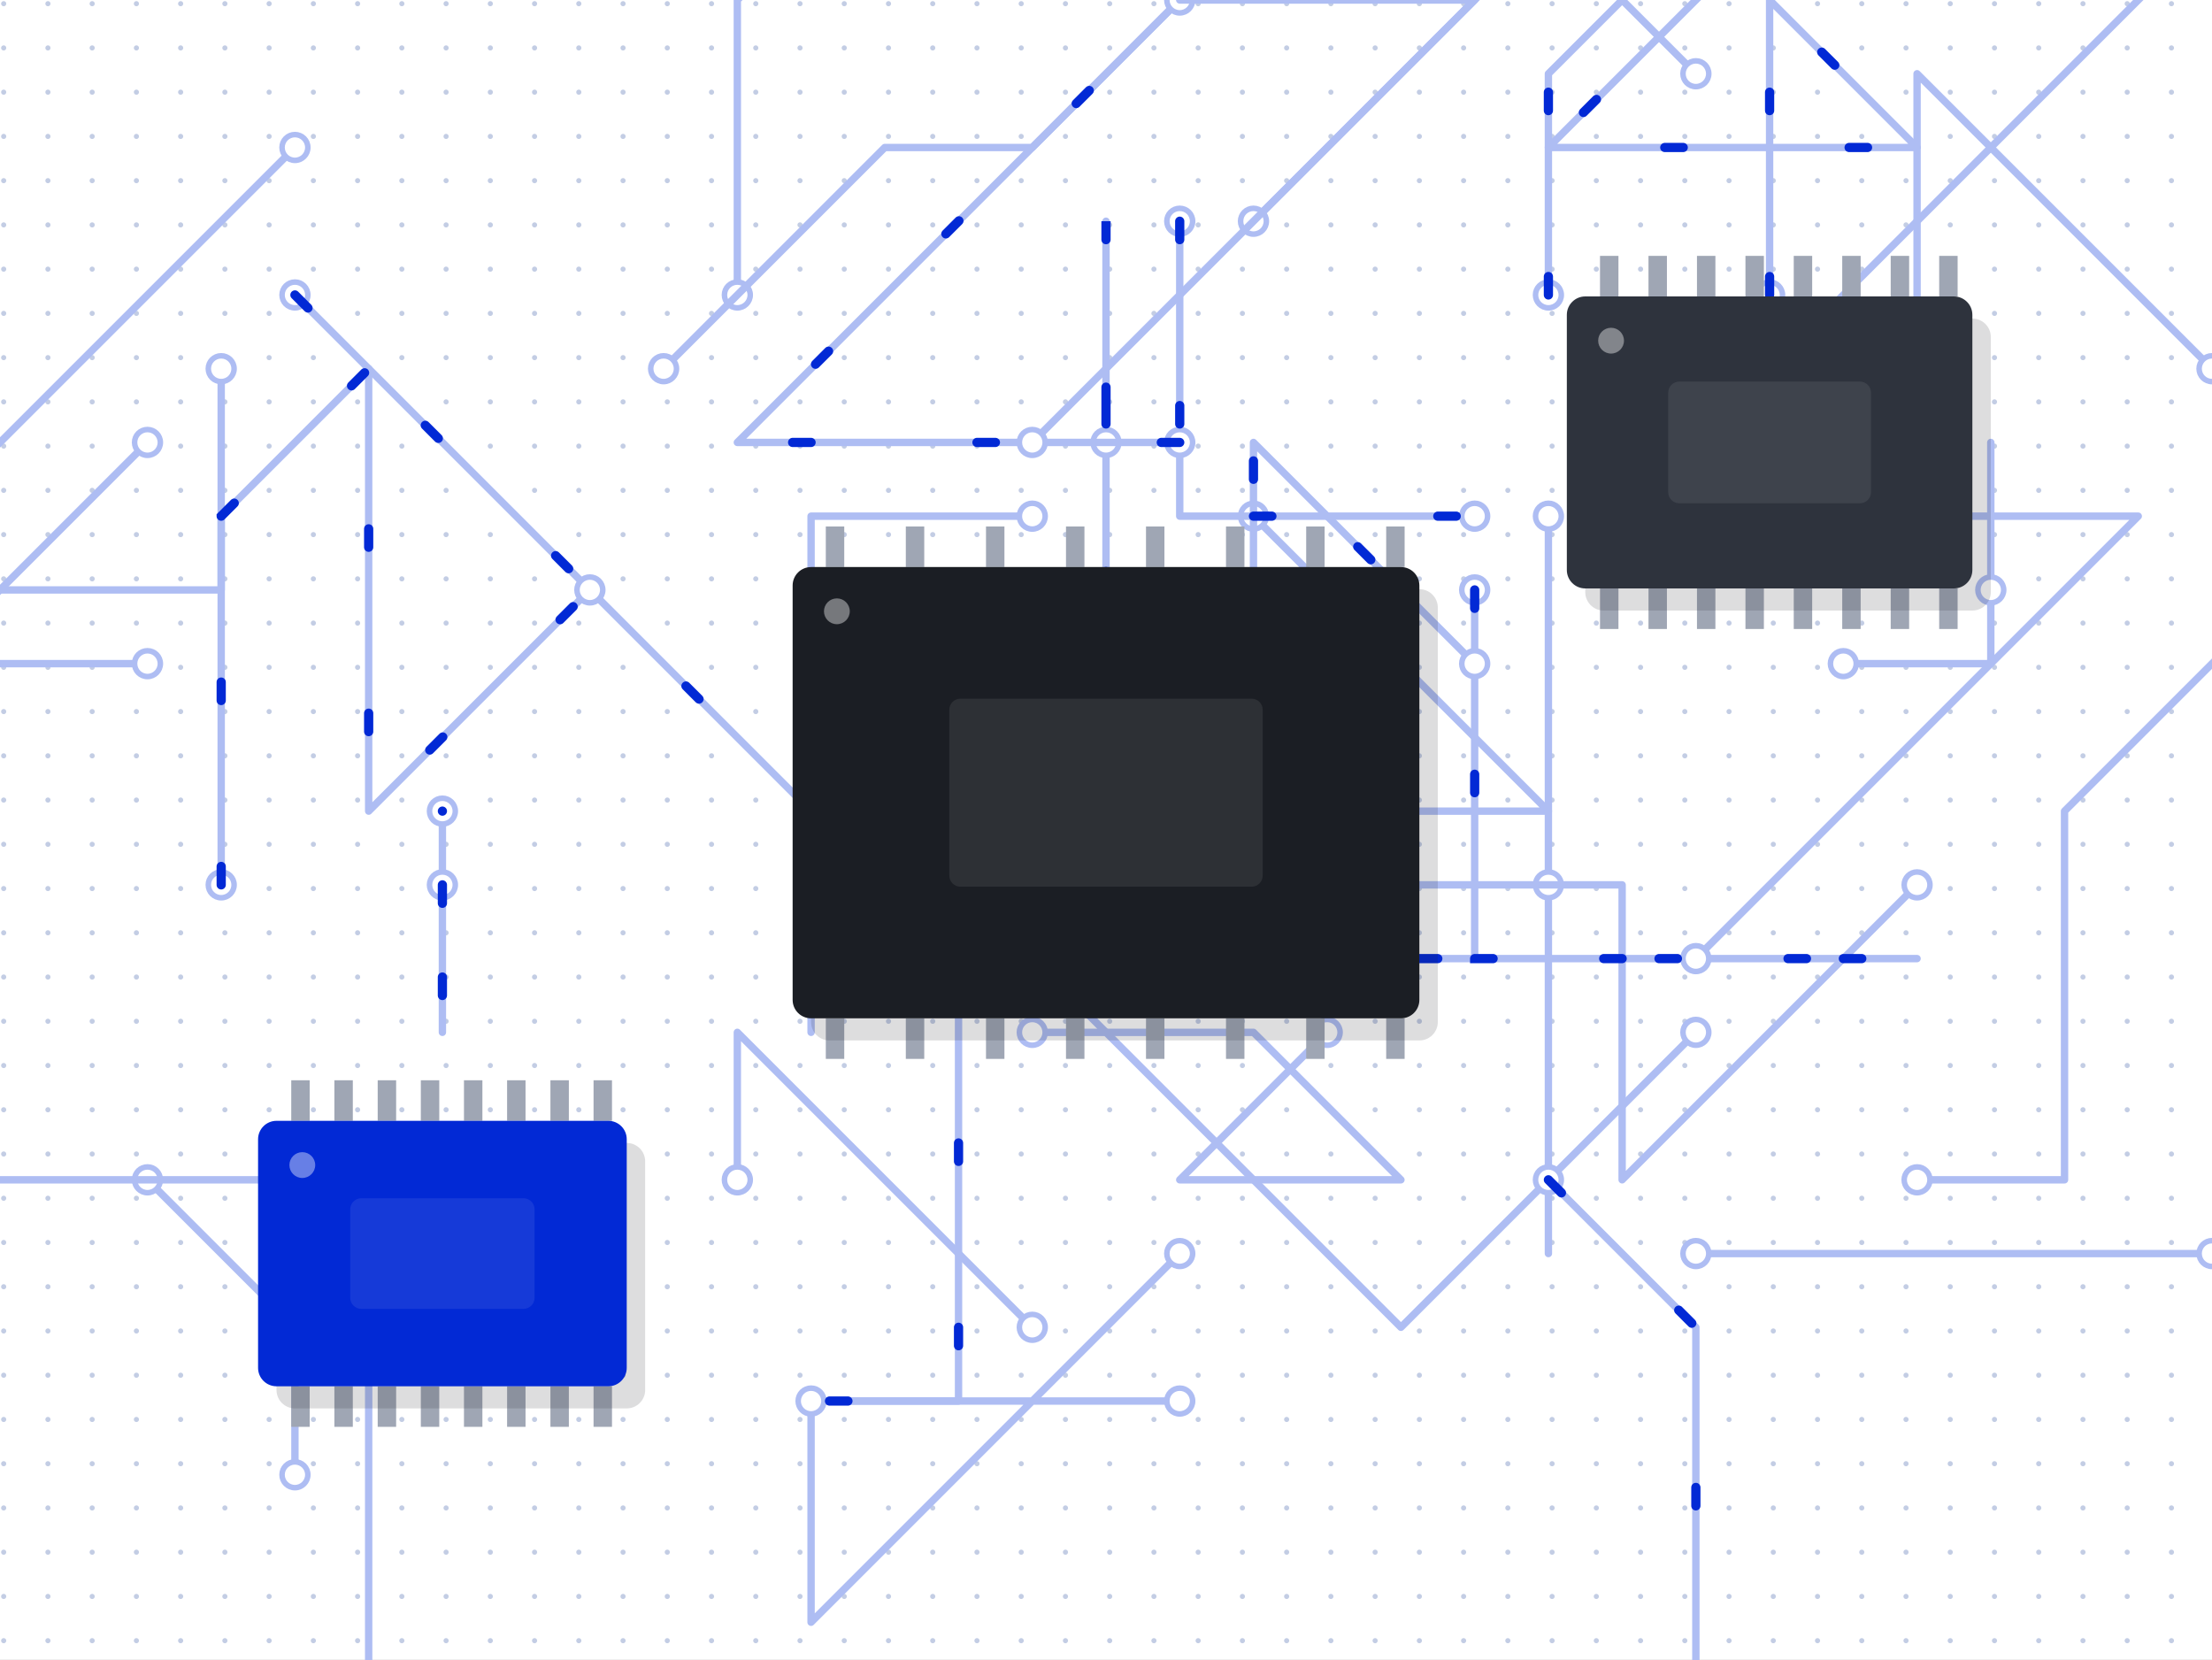
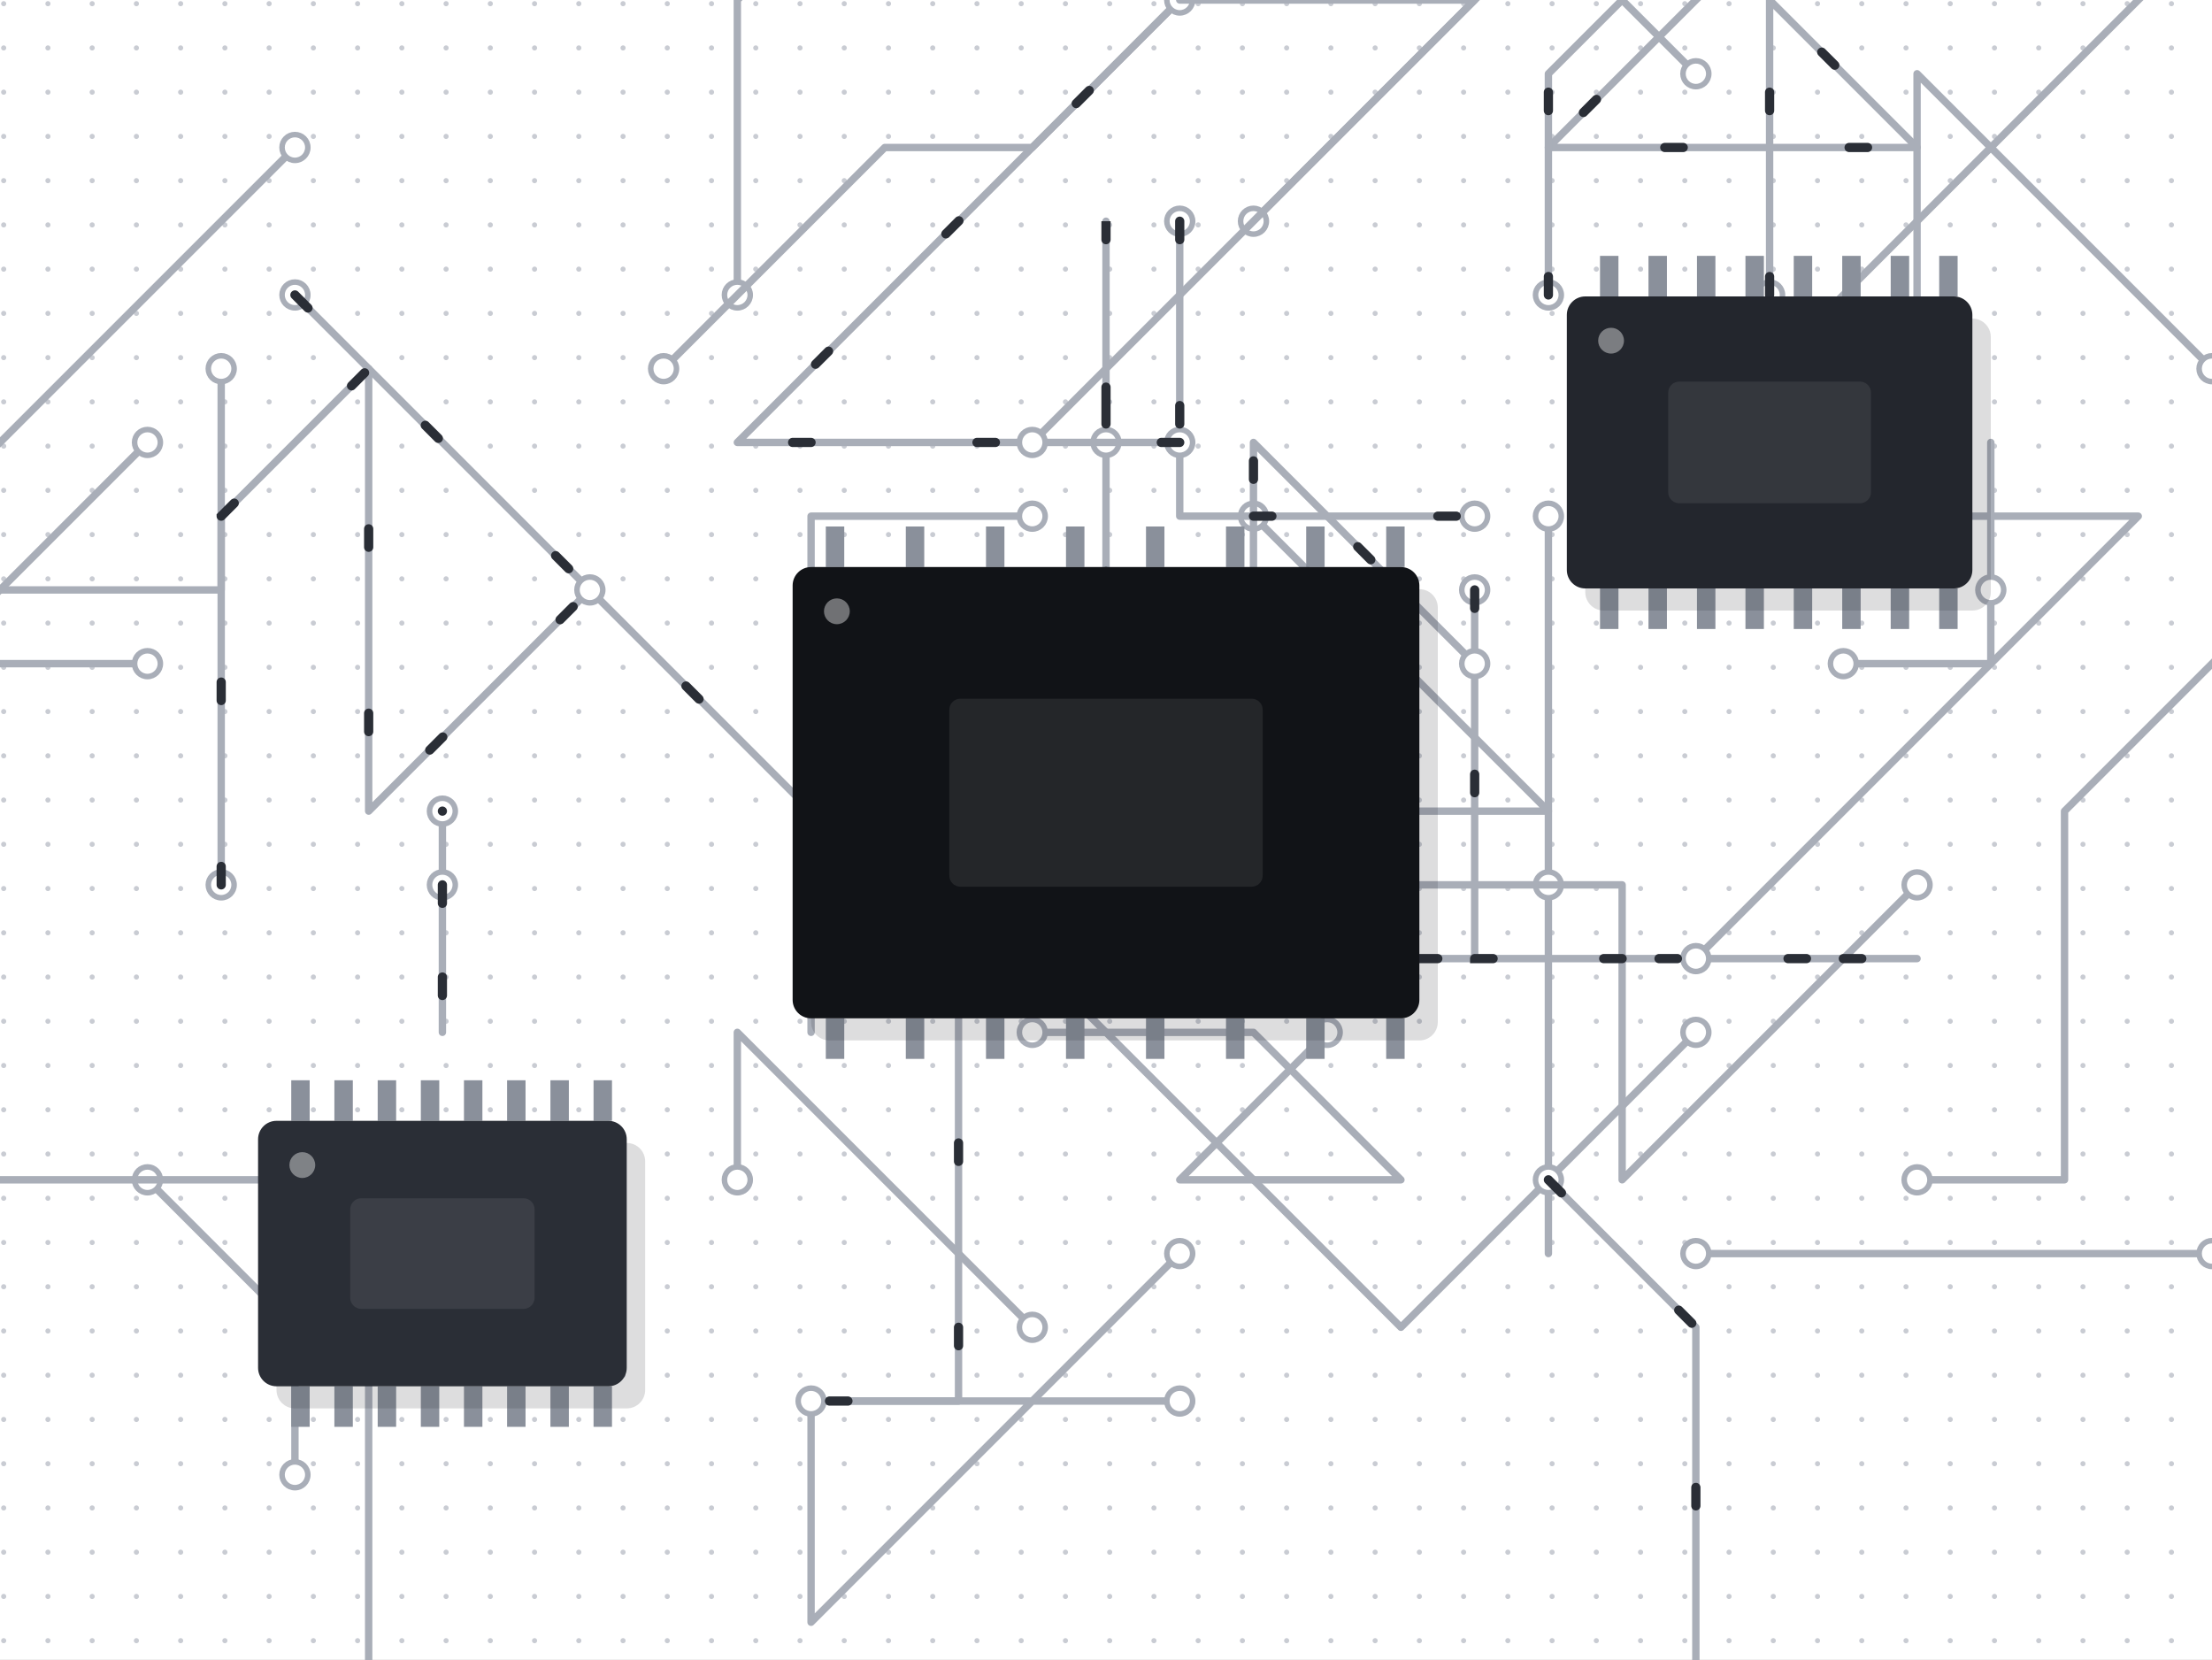
<svg xmlns="http://www.w3.org/2000/svg" viewBox="0 0 1200 900" width="1200" height="900" role="img" aria-label="Circuit board representing custom OEM and ODM manufacturing">
  <defs>
    <pattern id="dots" width="24" height="24" patternUnits="userSpaceOnUse">
-       <circle cx="2" cy="2" r="1.4" fill="#C3CDE4" />
+       <circle cx="2" cy="2" r="1.4" fill="#C9CCD3" />
    </pattern>
  </defs>
-   <rect width="1200" height="900" fill="#ECF0F8" />
+   <rect width="1200" height="900" fill="#EEEFF2" />
  <rect x="0" y="0" width="1200" height="900" rx="0" fill="#FFFFFF" />
  <rect width="1200" height="900" fill="url(#dots)" />
-   <g fill="none" stroke="#AEBDF3" stroke-width="4" stroke-linecap="round" stroke-linejoin="round">
+   <g fill="none" stroke="#A9AEB8" stroke-width="4" stroke-linecap="round" stroke-linejoin="round">
    <path d="M800 320 L800 520 L1040 520 L800 520 L640 520" />
-     <circle cx="800" cy="320" r="7" fill="#fff" stroke="#AEBDF3" stroke-width="3" />
-     <circle cx="640" cy="520" r="7" fill="#fff" stroke="#AEBDF3" stroke-width="3" />
+     <circle cx="800" cy="320" r="7" fill="#fff" stroke="#A9AEB8" stroke-width="3" />
+     <circle cx="640" cy="520" r="7" fill="#fff" stroke="#A9AEB8" stroke-width="3" />
    <path d="M1080 320 L1080 240 L1080 360 L1000 360" />
-     <circle cx="1080" cy="320" r="7" fill="#fff" stroke="#AEBDF3" stroke-width="3" />
-     <circle cx="1000" cy="360" r="7" fill="#fff" stroke="#AEBDF3" stroke-width="3" />
+     <circle cx="1080" cy="320" r="7" fill="#fff" stroke="#A9AEB8" stroke-width="3" />
+     <circle cx="1000" cy="360" r="7" fill="#fff" stroke="#A9AEB8" stroke-width="3" />
    <path d="M640 760 L440 760 L440 880 L640 680" />
-     <circle cx="640" cy="760" r="7" fill="#fff" stroke="#AEBDF3" stroke-width="3" />
-     <circle cx="640" cy="680" r="7" fill="#fff" stroke="#AEBDF3" stroke-width="3" />
+     <circle cx="640" cy="760" r="7" fill="#fff" stroke="#A9AEB8" stroke-width="3" />
+     <circle cx="640" cy="680" r="7" fill="#fff" stroke="#A9AEB8" stroke-width="3" />
    <path d="M600 320 L600 120 L600 240" />
-     <circle cx="600" cy="320" r="7" fill="#fff" stroke="#AEBDF3" stroke-width="3" />
-     <circle cx="600" cy="240" r="7" fill="#fff" stroke="#AEBDF3" stroke-width="3" />
+     <circle cx="600" cy="320" r="7" fill="#fff" stroke="#A9AEB8" stroke-width="3" />
+     <circle cx="600" cy="240" r="7" fill="#fff" stroke="#A9AEB8" stroke-width="3" />
    <path d="M840 480 L840 680 L840 560 L840 480 L840 280" />
-     <circle cx="840" cy="480" r="7" fill="#fff" stroke="#AEBDF3" stroke-width="3" />
-     <circle cx="840" cy="280" r="7" fill="#fff" stroke="#AEBDF3" stroke-width="3" />
+     <circle cx="840" cy="480" r="7" fill="#fff" stroke="#A9AEB8" stroke-width="3" />
+     <circle cx="840" cy="280" r="7" fill="#fff" stroke="#A9AEB8" stroke-width="3" />
    <path d="M80 640 L160 720 L160 800" />
-     <circle cx="80" cy="640" r="7" fill="#fff" stroke="#AEBDF3" stroke-width="3" />
-     <circle cx="160" cy="800" r="7" fill="#fff" stroke="#AEBDF3" stroke-width="3" />
+     <circle cx="80" cy="640" r="7" fill="#fff" stroke="#A9AEB8" stroke-width="3" />
+     <circle cx="160" cy="800" r="7" fill="#fff" stroke="#A9AEB8" stroke-width="3" />
    <path d="M520 520 L520 760 L440 760" />
-     <circle cx="520" cy="520" r="7" fill="#fff" stroke="#AEBDF3" stroke-width="3" />
-     <circle cx="440" cy="760" r="7" fill="#fff" stroke="#AEBDF3" stroke-width="3" />
+     <circle cx="520" cy="520" r="7" fill="#fff" stroke="#A9AEB8" stroke-width="3" />
+     <circle cx="440" cy="760" r="7" fill="#fff" stroke="#A9AEB8" stroke-width="3" />
    <path d="M400 160 L400 0 L640 -240" />
-     <circle cx="400" cy="160" r="7" fill="#fff" stroke="#AEBDF3" stroke-width="3" />
-     <circle cx="640" cy="-240" r="7" fill="#fff" stroke="#AEBDF3" stroke-width="3" />
+     <circle cx="400" cy="160" r="7" fill="#fff" stroke="#A9AEB8" stroke-width="3" />
+     <circle cx="640" cy="-240" r="7" fill="#fff" stroke="#A9AEB8" stroke-width="3" />
    <path d="M680 280 L840 440 L600 440 L680 360" />
-     <circle cx="680" cy="280" r="7" fill="#fff" stroke="#AEBDF3" stroke-width="3" />
-     <circle cx="680" cy="360" r="7" fill="#fff" stroke="#AEBDF3" stroke-width="3" />
+     <circle cx="680" cy="280" r="7" fill="#fff" stroke="#A9AEB8" stroke-width="3" />
+     <circle cx="680" cy="360" r="7" fill="#fff" stroke="#A9AEB8" stroke-width="3" />
    <path d="M160 160 L320 320 L520 520" />
-     <circle cx="160" cy="160" r="7" fill="#fff" stroke="#AEBDF3" stroke-width="3" />
-     <circle cx="520" cy="520" r="7" fill="#fff" stroke="#AEBDF3" stroke-width="3" />
+     <circle cx="160" cy="160" r="7" fill="#fff" stroke="#A9AEB8" stroke-width="3" />
+     <circle cx="520" cy="520" r="7" fill="#fff" stroke="#A9AEB8" stroke-width="3" />
    <path d="M200 640 L80 640 L-160 640 L-160 520 L-40 520" />
-     <circle cx="200" cy="640" r="7" fill="#fff" stroke="#AEBDF3" stroke-width="3" />
-     <circle cx="-40" cy="520" r="7" fill="#fff" stroke="#AEBDF3" stroke-width="3" />
+     <circle cx="200" cy="640" r="7" fill="#fff" stroke="#A9AEB8" stroke-width="3" />
+     <circle cx="-40" cy="520" r="7" fill="#fff" stroke="#A9AEB8" stroke-width="3" />
    <path d="M440 480 L520 480 L760 720 L920 560" />
-     <circle cx="440" cy="480" r="7" fill="#fff" stroke="#AEBDF3" stroke-width="3" />
-     <circle cx="920" cy="560" r="7" fill="#fff" stroke="#AEBDF3" stroke-width="3" />
+     <circle cx="440" cy="480" r="7" fill="#fff" stroke="#A9AEB8" stroke-width="3" />
+     <circle cx="920" cy="560" r="7" fill="#fff" stroke="#A9AEB8" stroke-width="3" />
    <path d="M640 120 L640 280 L800 280" />
-     <circle cx="640" cy="120" r="7" fill="#fff" stroke="#AEBDF3" stroke-width="3" />
-     <circle cx="800" cy="280" r="7" fill="#fff" stroke="#AEBDF3" stroke-width="3" />
+     <circle cx="640" cy="120" r="7" fill="#fff" stroke="#A9AEB8" stroke-width="3" />
+     <circle cx="800" cy="280" r="7" fill="#fff" stroke="#A9AEB8" stroke-width="3" />
    <path d="M400 640 L400 560 L560 720" />
-     <circle cx="400" cy="640" r="7" fill="#fff" stroke="#AEBDF3" stroke-width="3" />
-     <circle cx="560" cy="720" r="7" fill="#fff" stroke="#AEBDF3" stroke-width="3" />
+     <circle cx="400" cy="640" r="7" fill="#fff" stroke="#A9AEB8" stroke-width="3" />
+     <circle cx="560" cy="720" r="7" fill="#fff" stroke="#A9AEB8" stroke-width="3" />
    <path d="M360 200 L480 80 L560 80 L760 -120" />
-     <circle cx="360" cy="200" r="7" fill="#fff" stroke="#AEBDF3" stroke-width="3" />
-     <circle cx="760" cy="-120" r="7" fill="#fff" stroke="#AEBDF3" stroke-width="3" />
+     <circle cx="360" cy="200" r="7" fill="#fff" stroke="#A9AEB8" stroke-width="3" />
+     <circle cx="760" cy="-120" r="7" fill="#fff" stroke="#A9AEB8" stroke-width="3" />
    <path d="M840 640 L920 720 L920 840 L920 1040 L1040 920" />
-     <circle cx="840" cy="640" r="7" fill="#fff" stroke="#AEBDF3" stroke-width="3" />
-     <circle cx="1040" cy="920" r="7" fill="#fff" stroke="#AEBDF3" stroke-width="3" />
+     <circle cx="840" cy="640" r="7" fill="#fff" stroke="#A9AEB8" stroke-width="3" />
+     <circle cx="1040" cy="920" r="7" fill="#fff" stroke="#A9AEB8" stroke-width="3" />
    <path d="M760 480 L880 480 L880 640 L1040 480" />
-     <circle cx="760" cy="480" r="7" fill="#fff" stroke="#AEBDF3" stroke-width="3" />
-     <circle cx="1040" cy="480" r="7" fill="#fff" stroke="#AEBDF3" stroke-width="3" />
+     <circle cx="760" cy="480" r="7" fill="#fff" stroke="#A9AEB8" stroke-width="3" />
+     <circle cx="1040" cy="480" r="7" fill="#fff" stroke="#A9AEB8" stroke-width="3" />
    <path d="M560 560 L680 560 L760 640 L640 640 L720 560" />
-     <circle cx="560" cy="560" r="7" fill="#fff" stroke="#AEBDF3" stroke-width="3" />
-     <circle cx="720" cy="560" r="7" fill="#fff" stroke="#AEBDF3" stroke-width="3" />
+     <circle cx="560" cy="560" r="7" fill="#fff" stroke="#A9AEB8" stroke-width="3" />
+     <circle cx="720" cy="560" r="7" fill="#fff" stroke="#A9AEB8" stroke-width="3" />
    <path d="M240 480 L240 560 L240 440" />
-     <circle cx="240" cy="480" r="7" fill="#fff" stroke="#AEBDF3" stroke-width="3" />
-     <circle cx="240" cy="440" r="7" fill="#fff" stroke="#AEBDF3" stroke-width="3" />
+     <circle cx="240" cy="480" r="7" fill="#fff" stroke="#A9AEB8" stroke-width="3" />
+     <circle cx="240" cy="440" r="7" fill="#fff" stroke="#A9AEB8" stroke-width="3" />
    <path d="M920 520 L1160 280 L1040 280 L1040 40 L1200 200" />
-     <circle cx="920" cy="520" r="7" fill="#fff" stroke="#AEBDF3" stroke-width="3" />
-     <circle cx="1200" cy="200" r="7" fill="#fff" stroke="#AEBDF3" stroke-width="3" />
+     <circle cx="920" cy="520" r="7" fill="#fff" stroke="#A9AEB8" stroke-width="3" />
+     <circle cx="1200" cy="200" r="7" fill="#fff" stroke="#A9AEB8" stroke-width="3" />
    <path d="M440 440 L440 560 L440 440 L440 280 L560 280" />
-     <circle cx="440" cy="440" r="7" fill="#fff" stroke="#AEBDF3" stroke-width="3" />
-     <circle cx="560" cy="280" r="7" fill="#fff" stroke="#AEBDF3" stroke-width="3" />
+     <circle cx="440" cy="440" r="7" fill="#fff" stroke="#A9AEB8" stroke-width="3" />
+     <circle cx="560" cy="280" r="7" fill="#fff" stroke="#A9AEB8" stroke-width="3" />
    <path d="M120 480 L120 280 L200 200 L200 440 L320 320" />
-     <circle cx="120" cy="480" r="7" fill="#fff" stroke="#AEBDF3" stroke-width="3" />
-     <circle cx="320" cy="320" r="7" fill="#fff" stroke="#AEBDF3" stroke-width="3" />
+     <circle cx="120" cy="480" r="7" fill="#fff" stroke="#A9AEB8" stroke-width="3" />
+     <circle cx="320" cy="320" r="7" fill="#fff" stroke="#A9AEB8" stroke-width="3" />
    <path d="M1040 640 L1120 640 L1120 440 L1280 280 L1400 400" />
-     <circle cx="1040" cy="640" r="7" fill="#fff" stroke="#AEBDF3" stroke-width="3" />
-     <circle cx="1400" cy="400" r="7" fill="#fff" stroke="#AEBDF3" stroke-width="3" />
+     <circle cx="1040" cy="640" r="7" fill="#fff" stroke="#A9AEB8" stroke-width="3" />
+     <circle cx="1400" cy="400" r="7" fill="#fff" stroke="#A9AEB8" stroke-width="3" />
    <path d="M680 120 L840 -40 L920 40" />
-     <circle cx="680" cy="120" r="7" fill="#fff" stroke="#AEBDF3" stroke-width="3" />
-     <circle cx="920" cy="40" r="7" fill="#fff" stroke="#AEBDF3" stroke-width="3" />
+     <circle cx="680" cy="120" r="7" fill="#fff" stroke="#A9AEB8" stroke-width="3" />
+     <circle cx="920" cy="40" r="7" fill="#fff" stroke="#A9AEB8" stroke-width="3" />
    <path d="M960 160 L960 0 L1040 80 L840 80 L1040 -120" />
-     <circle cx="960" cy="160" r="7" fill="#fff" stroke="#AEBDF3" stroke-width="3" />
-     <circle cx="1040" cy="-120" r="7" fill="#fff" stroke="#AEBDF3" stroke-width="3" />
+     <circle cx="960" cy="160" r="7" fill="#fff" stroke="#A9AEB8" stroke-width="3" />
+     <circle cx="1040" cy="-120" r="7" fill="#fff" stroke="#A9AEB8" stroke-width="3" />
    <path d="M80 360 L-160 360 L-40 360 L80 240" />
-     <circle cx="80" cy="360" r="7" fill="#fff" stroke="#AEBDF3" stroke-width="3" />
-     <circle cx="80" cy="240" r="7" fill="#fff" stroke="#AEBDF3" stroke-width="3" />
+     <circle cx="80" cy="360" r="7" fill="#fff" stroke="#A9AEB8" stroke-width="3" />
+     <circle cx="80" cy="240" r="7" fill="#fff" stroke="#A9AEB8" stroke-width="3" />
    <path d="M880 280 L1120 40 L1240 -80" />
-     <circle cx="880" cy="280" r="7" fill="#fff" stroke="#AEBDF3" stroke-width="3" />
-     <circle cx="1240" cy="-80" r="7" fill="#fff" stroke="#AEBDF3" stroke-width="3" />
+     <circle cx="880" cy="280" r="7" fill="#fff" stroke="#A9AEB8" stroke-width="3" />
+     <circle cx="1240" cy="-80" r="7" fill="#fff" stroke="#A9AEB8" stroke-width="3" />
    <path d="M640 240 L400 240 L640 0" />
-     <circle cx="640" cy="240" r="7" fill="#fff" stroke="#AEBDF3" stroke-width="3" />
-     <circle cx="640" cy="0" r="7" fill="#fff" stroke="#AEBDF3" stroke-width="3" />
+     <circle cx="640" cy="240" r="7" fill="#fff" stroke="#A9AEB8" stroke-width="3" />
+     <circle cx="640" cy="0" r="7" fill="#fff" stroke="#A9AEB8" stroke-width="3" />
    <path d="M200 720 L200 960 L-40 960" />
-     <circle cx="200" cy="720" r="7" fill="#fff" stroke="#AEBDF3" stroke-width="3" />
-     <circle cx="-40" cy="960" r="7" fill="#fff" stroke="#AEBDF3" stroke-width="3" />
+     <circle cx="200" cy="720" r="7" fill="#fff" stroke="#A9AEB8" stroke-width="3" />
+     <circle cx="-40" cy="960" r="7" fill="#fff" stroke="#A9AEB8" stroke-width="3" />
    <path d="M920 680 L1000 680 L1200 680" />
-     <circle cx="920" cy="680" r="7" fill="#fff" stroke="#AEBDF3" stroke-width="3" />
-     <circle cx="1200" cy="680" r="7" fill="#fff" stroke="#AEBDF3" stroke-width="3" />
+     <circle cx="920" cy="680" r="7" fill="#fff" stroke="#A9AEB8" stroke-width="3" />
+     <circle cx="1200" cy="680" r="7" fill="#fff" stroke="#A9AEB8" stroke-width="3" />
    <path d="M840 160 L840 40 L920 -40 L1080 -40" />
-     <circle cx="840" cy="160" r="7" fill="#fff" stroke="#AEBDF3" stroke-width="3" />
-     <circle cx="1080" cy="-40" r="7" fill="#fff" stroke="#AEBDF3" stroke-width="3" />
+     <circle cx="840" cy="160" r="7" fill="#fff" stroke="#A9AEB8" stroke-width="3" />
+     <circle cx="1080" cy="-40" r="7" fill="#fff" stroke="#A9AEB8" stroke-width="3" />
    <path d="M120 200 L120 320 L-80 320 L160 80" />
-     <circle cx="120" cy="200" r="7" fill="#fff" stroke="#AEBDF3" stroke-width="3" />
-     <circle cx="160" cy="80" r="7" fill="#fff" stroke="#AEBDF3" stroke-width="3" />
+     <circle cx="120" cy="200" r="7" fill="#fff" stroke="#A9AEB8" stroke-width="3" />
+     <circle cx="160" cy="80" r="7" fill="#fff" stroke="#A9AEB8" stroke-width="3" />
    <path d="M560 240 L720 80 L800 0 L640 0 L640 -120" />
-     <circle cx="560" cy="240" r="7" fill="#fff" stroke="#AEBDF3" stroke-width="3" />
-     <circle cx="640" cy="-120" r="7" fill="#fff" stroke="#AEBDF3" stroke-width="3" />
+     <circle cx="560" cy="240" r="7" fill="#fff" stroke="#A9AEB8" stroke-width="3" />
+     <circle cx="640" cy="-120" r="7" fill="#fff" stroke="#A9AEB8" stroke-width="3" />
    <path d="M680 360 L680 240 L800 360" />
-     <circle cx="680" cy="360" r="7" fill="#fff" stroke="#AEBDF3" stroke-width="3" />
-     <circle cx="800" cy="360" r="7" fill="#fff" stroke="#AEBDF3" stroke-width="3" />
+     <circle cx="680" cy="360" r="7" fill="#fff" stroke="#A9AEB8" stroke-width="3" />
+     <circle cx="800" cy="360" r="7" fill="#fff" stroke="#A9AEB8" stroke-width="3" />
  </g>
-   <g fill="none" stroke="#0229D5" stroke-width="5" stroke-linecap="round">
+   <g fill="none" stroke="#2A2E36" stroke-width="5" stroke-linecap="round">
    <path d="M800 320 L800 520 L1040 520 L800 520 L640 520" pathLength="100" stroke-dasharray="10 90">
      <animate attributeName="stroke-dashoffset" from="100" to="0" dur="3.471s" repeatCount="indefinite" />
    </path>
    <path d="M600 320 L600 120 L600 240" pathLength="100" stroke-dasharray="10 90">
      <animate attributeName="stroke-dashoffset" from="100" to="0" dur="2.722s" repeatCount="indefinite" />
    </path>
    <path d="M520 520 L520 760 L440 760" pathLength="100" stroke-dasharray="10 90">
      <animate attributeName="stroke-dashoffset" from="100" to="0" dur="3.364s" repeatCount="indefinite" />
    </path>
    <path d="M160 160 L320 320 L520 520" pathLength="100" stroke-dasharray="10 90">
      <animate attributeName="stroke-dashoffset" from="100" to="0" dur="4.177s" repeatCount="indefinite" />
    </path>
    <path d="M640 120 L640 280 L800 280" pathLength="100" stroke-dasharray="10 90">
      <animate attributeName="stroke-dashoffset" from="100" to="0" dur="4.375s" repeatCount="indefinite" />
    </path>
    <path d="M840 640 L920 720 L920 840 L920 1040 L1040 920" pathLength="100" stroke-dasharray="10 90">
      <animate attributeName="stroke-dashoffset" from="100" to="0" dur="3.605s" repeatCount="indefinite" />
    </path>
    <path d="M240 480 L240 560 L240 440" pathLength="100" stroke-dasharray="10 90">
      <animate attributeName="stroke-dashoffset" from="100" to="0" dur="3.853s" repeatCount="indefinite" />
    </path>
    <path d="M120 480 L120 280 L200 200 L200 440 L320 320" pathLength="100" stroke-dasharray="10 90">
      <animate attributeName="stroke-dashoffset" from="100" to="0" dur="4.402s" repeatCount="indefinite" />
    </path>
    <path d="M960 160 L960 0 L1040 80 L840 80 L1040 -120" pathLength="100" stroke-dasharray="10 90">
      <animate attributeName="stroke-dashoffset" from="100" to="0" dur="2.717s" repeatCount="indefinite" />
    </path>
    <path d="M640 240 L400 240 L640 0" pathLength="100" stroke-dasharray="10 90">
      <animate attributeName="stroke-dashoffset" from="100" to="0" dur="4.261s" repeatCount="indefinite" />
    </path>
    <path d="M840 160 L840 40 L920 -40 L1080 -40" pathLength="100" stroke-dasharray="10 90">
      <animate attributeName="stroke-dashoffset" from="100" to="0" dur="3.869s" repeatCount="indefinite" />
    </path>
    <path d="M680 360 L680 240 L800 360" pathLength="100" stroke-dasharray="10 90">
      <animate attributeName="stroke-dashoffset" from="100" to="0" dur="3.491s" repeatCount="indefinite" />
    </path>
  </g>
-   <rect x="448" y="285.6" width="10" height="22" rx="0" fill="#9FA6B4" />
-   <rect x="448" y="552.4" width="10" height="22" rx="0" fill="#9FA6B4" />
-   <rect x="491.4" y="285.6" width="10" height="22" rx="0" fill="#9FA6B4" />
-   <rect x="491.4" y="552.4" width="10" height="22" rx="0" fill="#9FA6B4" />
-   <rect x="534.9" y="285.6" width="10" height="22" rx="0" fill="#9FA6B4" />
-   <rect x="534.9" y="552.4" width="10" height="22" rx="0" fill="#9FA6B4" />
-   <rect x="578.3" y="285.6" width="10" height="22" rx="0" fill="#9FA6B4" />
-   <rect x="578.3" y="552.4" width="10" height="22" rx="0" fill="#9FA6B4" />
-   <rect x="621.7" y="285.6" width="10" height="22" rx="0" fill="#9FA6B4" />
-   <rect x="621.7" y="552.4" width="10" height="22" rx="0" fill="#9FA6B4" />
-   <rect x="665.1" y="285.6" width="10" height="22" rx="0" fill="#9FA6B4" />
-   <rect x="665.1" y="552.4" width="10" height="22" rx="0" fill="#9FA6B4" />
-   <rect x="708.6" y="285.6" width="10" height="22" rx="0" fill="#9FA6B4" />
-   <rect x="708.6" y="552.4" width="10" height="22" rx="0" fill="#9FA6B4" />
-   <rect x="752" y="285.6" width="10" height="22" rx="0" fill="#9FA6B4" />
-   <rect x="752" y="552.4" width="10" height="22" rx="0" fill="#9FA6B4" />
+   <rect x="448" y="285.6" width="10" height="22" rx="0" fill="#8A909B" />
+   <rect x="448" y="552.4" width="10" height="22" rx="0" fill="#8A909B" />
+   <rect x="491.4" y="285.6" width="10" height="22" rx="0" fill="#8A909B" />
+   <rect x="491.4" y="552.4" width="10" height="22" rx="0" fill="#8A909B" />
+   <rect x="534.9" y="285.6" width="10" height="22" rx="0" fill="#8A909B" />
+   <rect x="534.9" y="552.4" width="10" height="22" rx="0" fill="#8A909B" />
+   <rect x="578.3" y="285.6" width="10" height="22" rx="0" fill="#8A909B" />
+   <rect x="578.3" y="552.4" width="10" height="22" rx="0" fill="#8A909B" />
+   <rect x="621.7" y="285.6" width="10" height="22" rx="0" fill="#8A909B" />
+   <rect x="621.7" y="552.4" width="10" height="22" rx="0" fill="#8A909B" />
+   <rect x="665.1" y="285.6" width="10" height="22" rx="0" fill="#8A909B" />
+   <rect x="665.1" y="552.4" width="10" height="22" rx="0" fill="#8A909B" />
+   <rect x="708.6" y="285.6" width="10" height="22" rx="0" fill="#8A909B" />
+   <rect x="708.6" y="552.4" width="10" height="22" rx="0" fill="#8A909B" />
+   <rect x="752" y="285.6" width="10" height="22" rx="0" fill="#8A909B" />
+   <rect x="752" y="552.4" width="10" height="22" rx="0" fill="#8A909B" />
  <rect x="440" y="319.6" width="340" height="244.8" rx="10" fill="rgba(27,30,36,.15)" />
-   <rect x="430" y="307.6" width="340" height="244.8" rx="10" fill="#1B1E24" />
+   <rect x="430" y="307.6" width="340" height="244.8" rx="10" fill="#111317" />
  <rect x="515" y="379" width="170" height="102" rx="6" fill="rgba(255,255,255,.08)" />
  <circle cx="454" cy="331.6" r="7" fill="rgba(255,255,255,.4)" />
-   <rect x="158" y="586" width="10" height="22" rx="0" fill="#9FA6B4" />
-   <rect x="158" y="752" width="10" height="22" rx="0" fill="#9FA6B4" />
-   <rect x="181.4" y="586" width="10" height="22" rx="0" fill="#9FA6B4" />
-   <rect x="181.4" y="752" width="10" height="22" rx="0" fill="#9FA6B4" />
-   <rect x="204.9" y="586" width="10" height="22" rx="0" fill="#9FA6B4" />
-   <rect x="204.9" y="752" width="10" height="22" rx="0" fill="#9FA6B4" />
-   <rect x="228.3" y="586" width="10" height="22" rx="0" fill="#9FA6B4" />
-   <rect x="228.3" y="752" width="10" height="22" rx="0" fill="#9FA6B4" />
-   <rect x="251.7" y="586" width="10" height="22" rx="0" fill="#9FA6B4" />
-   <rect x="251.7" y="752" width="10" height="22" rx="0" fill="#9FA6B4" />
-   <rect x="275.1" y="586" width="10" height="22" rx="0" fill="#9FA6B4" />
-   <rect x="275.1" y="752" width="10" height="22" rx="0" fill="#9FA6B4" />
-   <rect x="298.6" y="586" width="10" height="22" rx="0" fill="#9FA6B4" />
-   <rect x="298.6" y="752" width="10" height="22" rx="0" fill="#9FA6B4" />
-   <rect x="322" y="586" width="10" height="22" rx="0" fill="#9FA6B4" />
-   <rect x="322" y="752" width="10" height="22" rx="0" fill="#9FA6B4" />
+   <rect x="158" y="586" width="10" height="22" rx="0" fill="#8A909B" />
+   <rect x="158" y="752" width="10" height="22" rx="0" fill="#8A909B" />
+   <rect x="181.4" y="586" width="10" height="22" rx="0" fill="#8A909B" />
+   <rect x="181.4" y="752" width="10" height="22" rx="0" fill="#8A909B" />
+   <rect x="204.9" y="586" width="10" height="22" rx="0" fill="#8A909B" />
+   <rect x="204.9" y="752" width="10" height="22" rx="0" fill="#8A909B" />
+   <rect x="228.3" y="586" width="10" height="22" rx="0" fill="#8A909B" />
+   <rect x="228.3" y="752" width="10" height="22" rx="0" fill="#8A909B" />
+   <rect x="251.7" y="586" width="10" height="22" rx="0" fill="#8A909B" />
+   <rect x="251.7" y="752" width="10" height="22" rx="0" fill="#8A909B" />
+   <rect x="275.1" y="586" width="10" height="22" rx="0" fill="#8A909B" />
+   <rect x="275.1" y="752" width="10" height="22" rx="0" fill="#8A909B" />
+   <rect x="298.6" y="586" width="10" height="22" rx="0" fill="#8A909B" />
+   <rect x="298.6" y="752" width="10" height="22" rx="0" fill="#8A909B" />
+   <rect x="322" y="586" width="10" height="22" rx="0" fill="#8A909B" />
+   <rect x="322" y="752" width="10" height="22" rx="0" fill="#8A909B" />
  <rect x="150" y="620" width="200" height="144" rx="10" fill="rgba(27,30,36,.15)" />
-   <rect x="140" y="608" width="200" height="144" rx="10" fill="#0229D5" />
+   <rect x="140" y="608" width="200" height="144" rx="10" fill="#2A2E36" />
  <rect x="190" y="650" width="100" height="60" rx="6" fill="rgba(255,255,255,.08)" />
  <circle cx="164" cy="632" r="7" fill="rgba(255,255,255,.4)" />
-   <rect x="868" y="138.8" width="10" height="22" rx="0" fill="#9FA6B4" />
-   <rect x="868" y="319.2" width="10" height="22" rx="0" fill="#9FA6B4" />
-   <rect x="894.3" y="138.8" width="10" height="22" rx="0" fill="#9FA6B4" />
-   <rect x="894.3" y="319.2" width="10" height="22" rx="0" fill="#9FA6B4" />
-   <rect x="920.6" y="138.8" width="10" height="22" rx="0" fill="#9FA6B4" />
-   <rect x="920.6" y="319.2" width="10" height="22" rx="0" fill="#9FA6B4" />
-   <rect x="946.9" y="138.8" width="10" height="22" rx="0" fill="#9FA6B4" />
-   <rect x="946.9" y="319.2" width="10" height="22" rx="0" fill="#9FA6B4" />
-   <rect x="973.1" y="138.8" width="10" height="22" rx="0" fill="#9FA6B4" />
-   <rect x="973.1" y="319.2" width="10" height="22" rx="0" fill="#9FA6B4" />
-   <rect x="999.4" y="138.8" width="10" height="22" rx="0" fill="#9FA6B4" />
-   <rect x="999.4" y="319.2" width="10" height="22" rx="0" fill="#9FA6B4" />
-   <rect x="1025.7" y="138.8" width="10" height="22" rx="0" fill="#9FA6B4" />
-   <rect x="1025.7" y="319.2" width="10" height="22" rx="0" fill="#9FA6B4" />
-   <rect x="1052" y="138.8" width="10" height="22" rx="0" fill="#9FA6B4" />
-   <rect x="1052" y="319.2" width="10" height="22" rx="0" fill="#9FA6B4" />
+   <rect x="868" y="138.8" width="10" height="22" rx="0" fill="#8A909B" />
+   <rect x="868" y="319.2" width="10" height="22" rx="0" fill="#8A909B" />
+   <rect x="894.3" y="138.8" width="10" height="22" rx="0" fill="#8A909B" />
+   <rect x="894.3" y="319.2" width="10" height="22" rx="0" fill="#8A909B" />
+   <rect x="920.6" y="138.8" width="10" height="22" rx="0" fill="#8A909B" />
+   <rect x="920.6" y="319.2" width="10" height="22" rx="0" fill="#8A909B" />
+   <rect x="946.9" y="138.8" width="10" height="22" rx="0" fill="#8A909B" />
+   <rect x="946.9" y="319.2" width="10" height="22" rx="0" fill="#8A909B" />
+   <rect x="973.1" y="138.8" width="10" height="22" rx="0" fill="#8A909B" />
+   <rect x="973.1" y="319.2" width="10" height="22" rx="0" fill="#8A909B" />
+   <rect x="999.4" y="138.8" width="10" height="22" rx="0" fill="#8A909B" />
+   <rect x="999.4" y="319.2" width="10" height="22" rx="0" fill="#8A909B" />
+   <rect x="1025.7" y="138.8" width="10" height="22" rx="0" fill="#8A909B" />
+   <rect x="1025.7" y="319.2" width="10" height="22" rx="0" fill="#8A909B" />
+   <rect x="1052" y="138.8" width="10" height="22" rx="0" fill="#8A909B" />
+   <rect x="1052" y="319.2" width="10" height="22" rx="0" fill="#8A909B" />
  <rect x="860" y="172.8" width="220" height="158.4" rx="10" fill="rgba(27,30,36,.15)" />
-   <rect x="850" y="160.8" width="220" height="158.4" rx="10" fill="#2E333D" />
+   <rect x="850" y="160.8" width="220" height="158.4" rx="10" fill="#23262D" />
  <rect x="905" y="207" width="110" height="66" rx="6" fill="rgba(255,255,255,.08)" />
  <circle cx="874" cy="184.8" r="7" fill="rgba(255,255,255,.4)" />
</svg>
